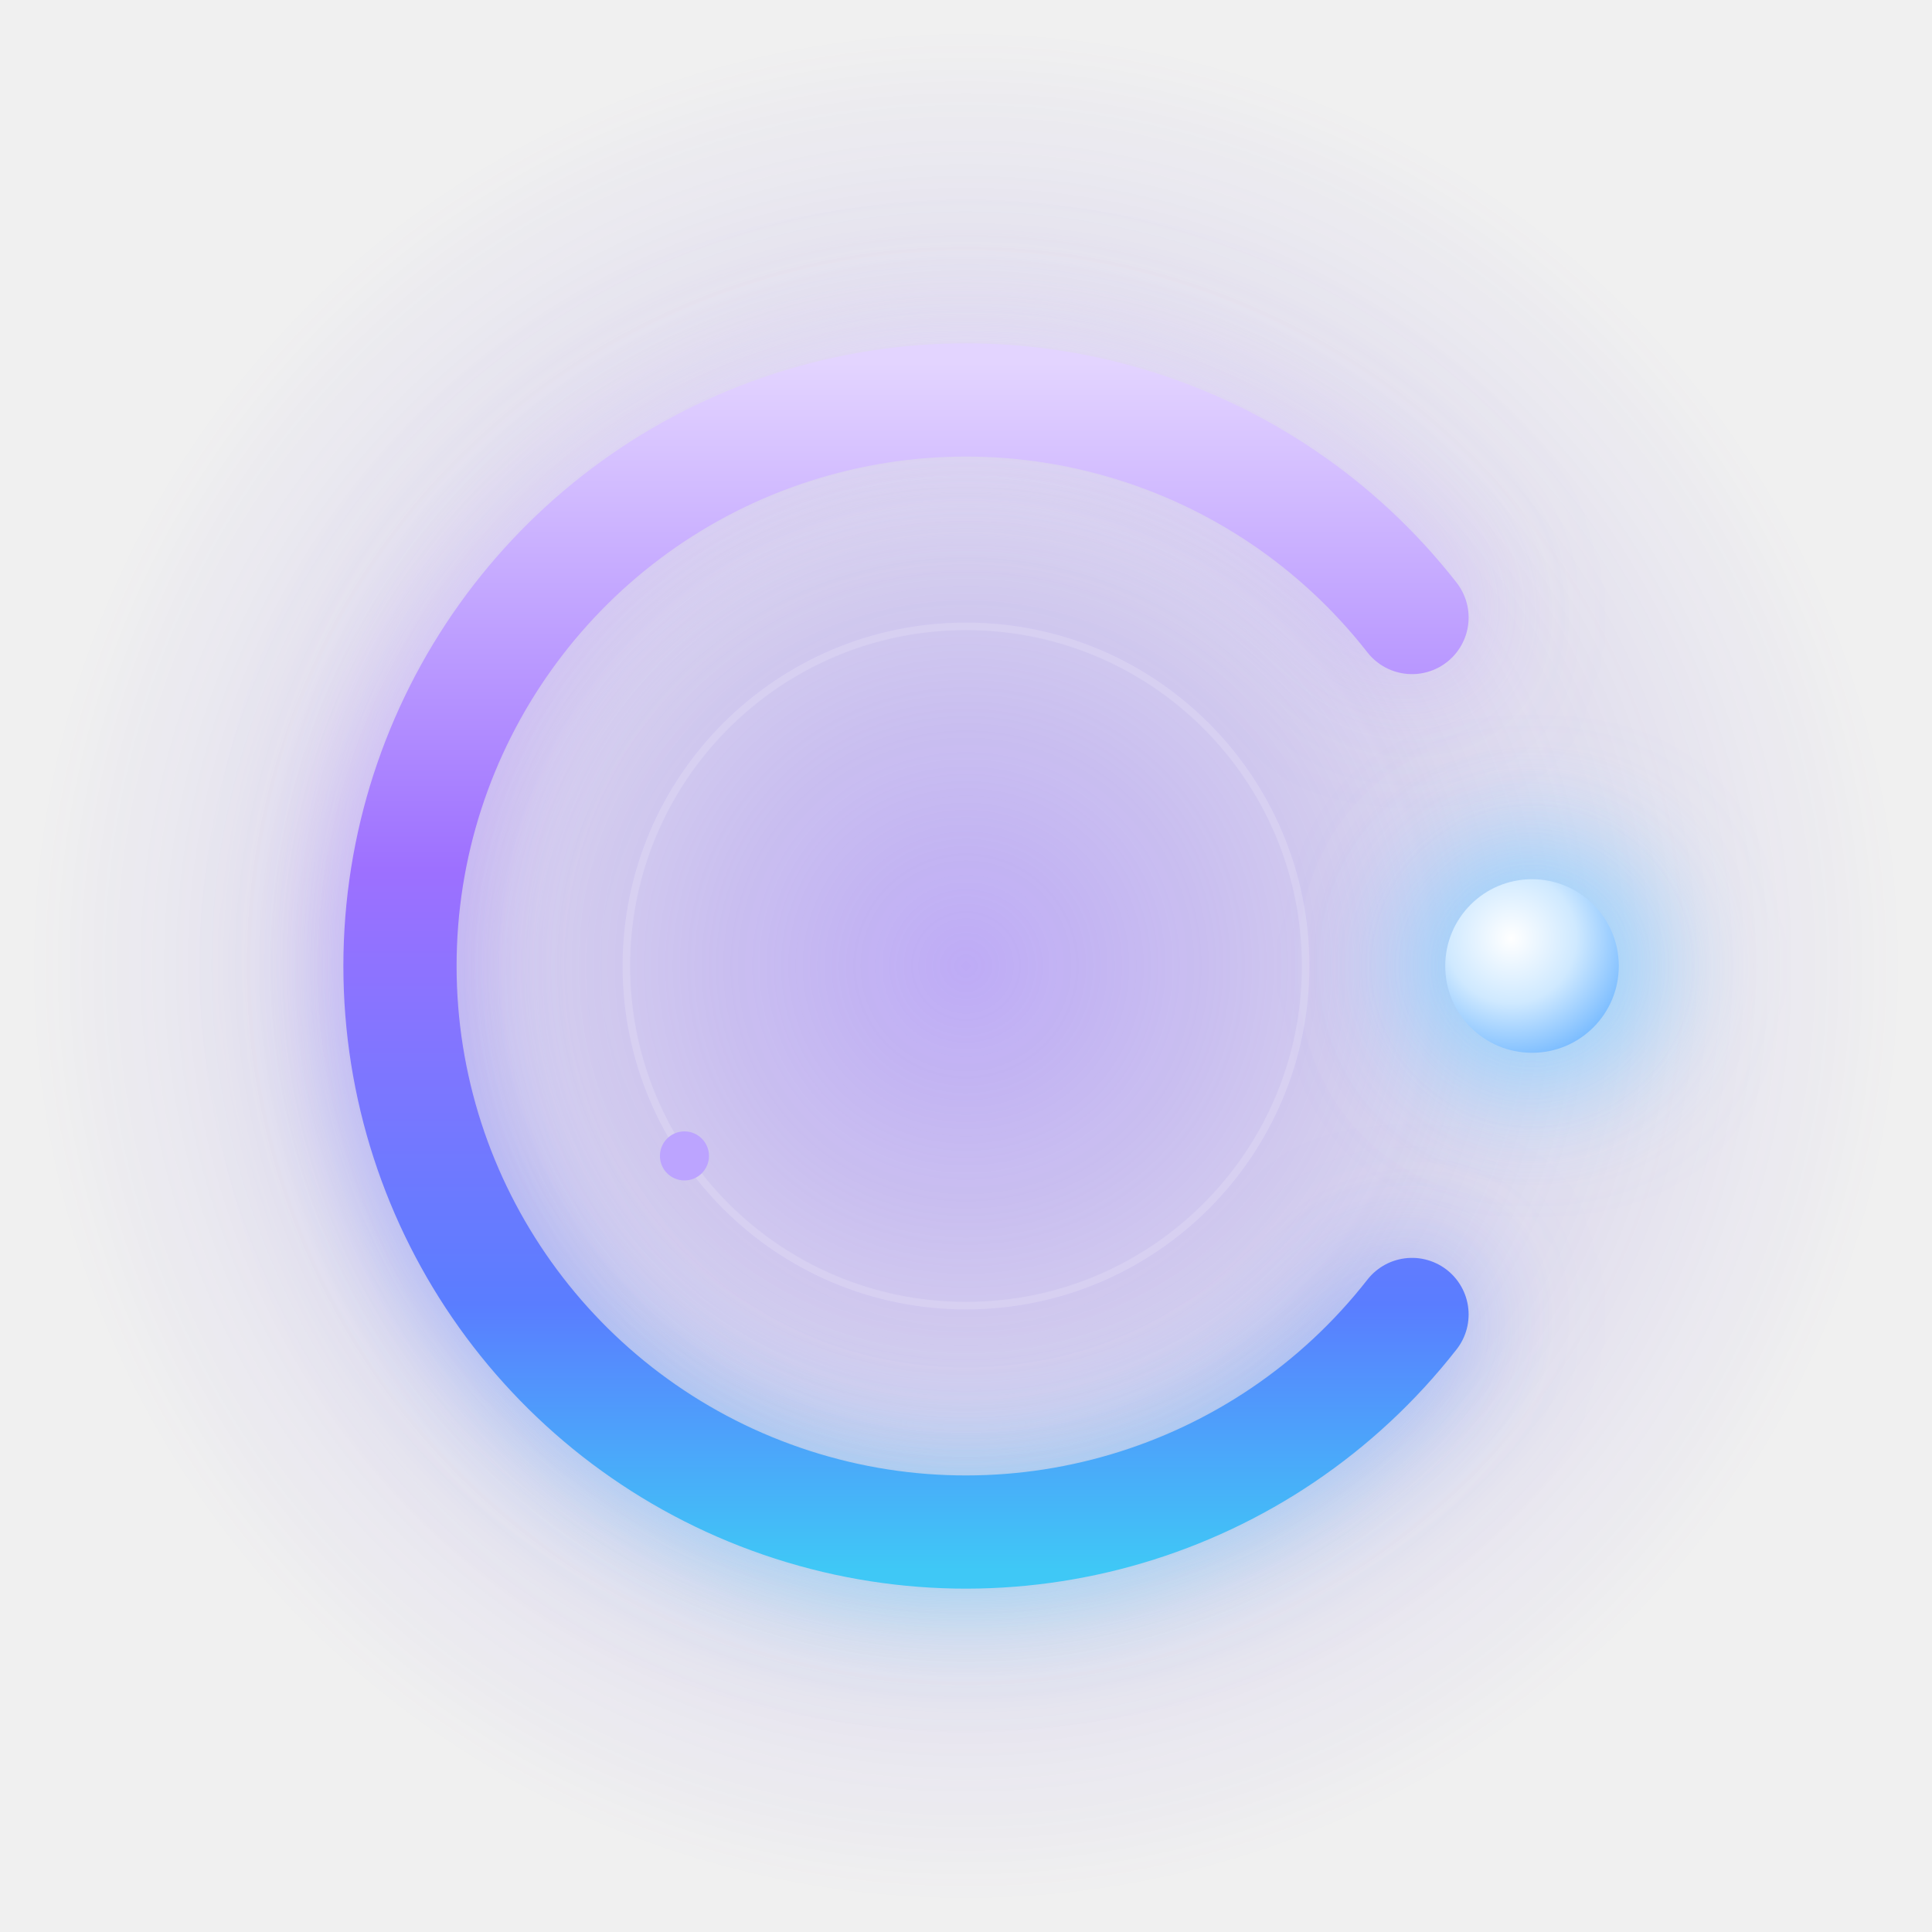
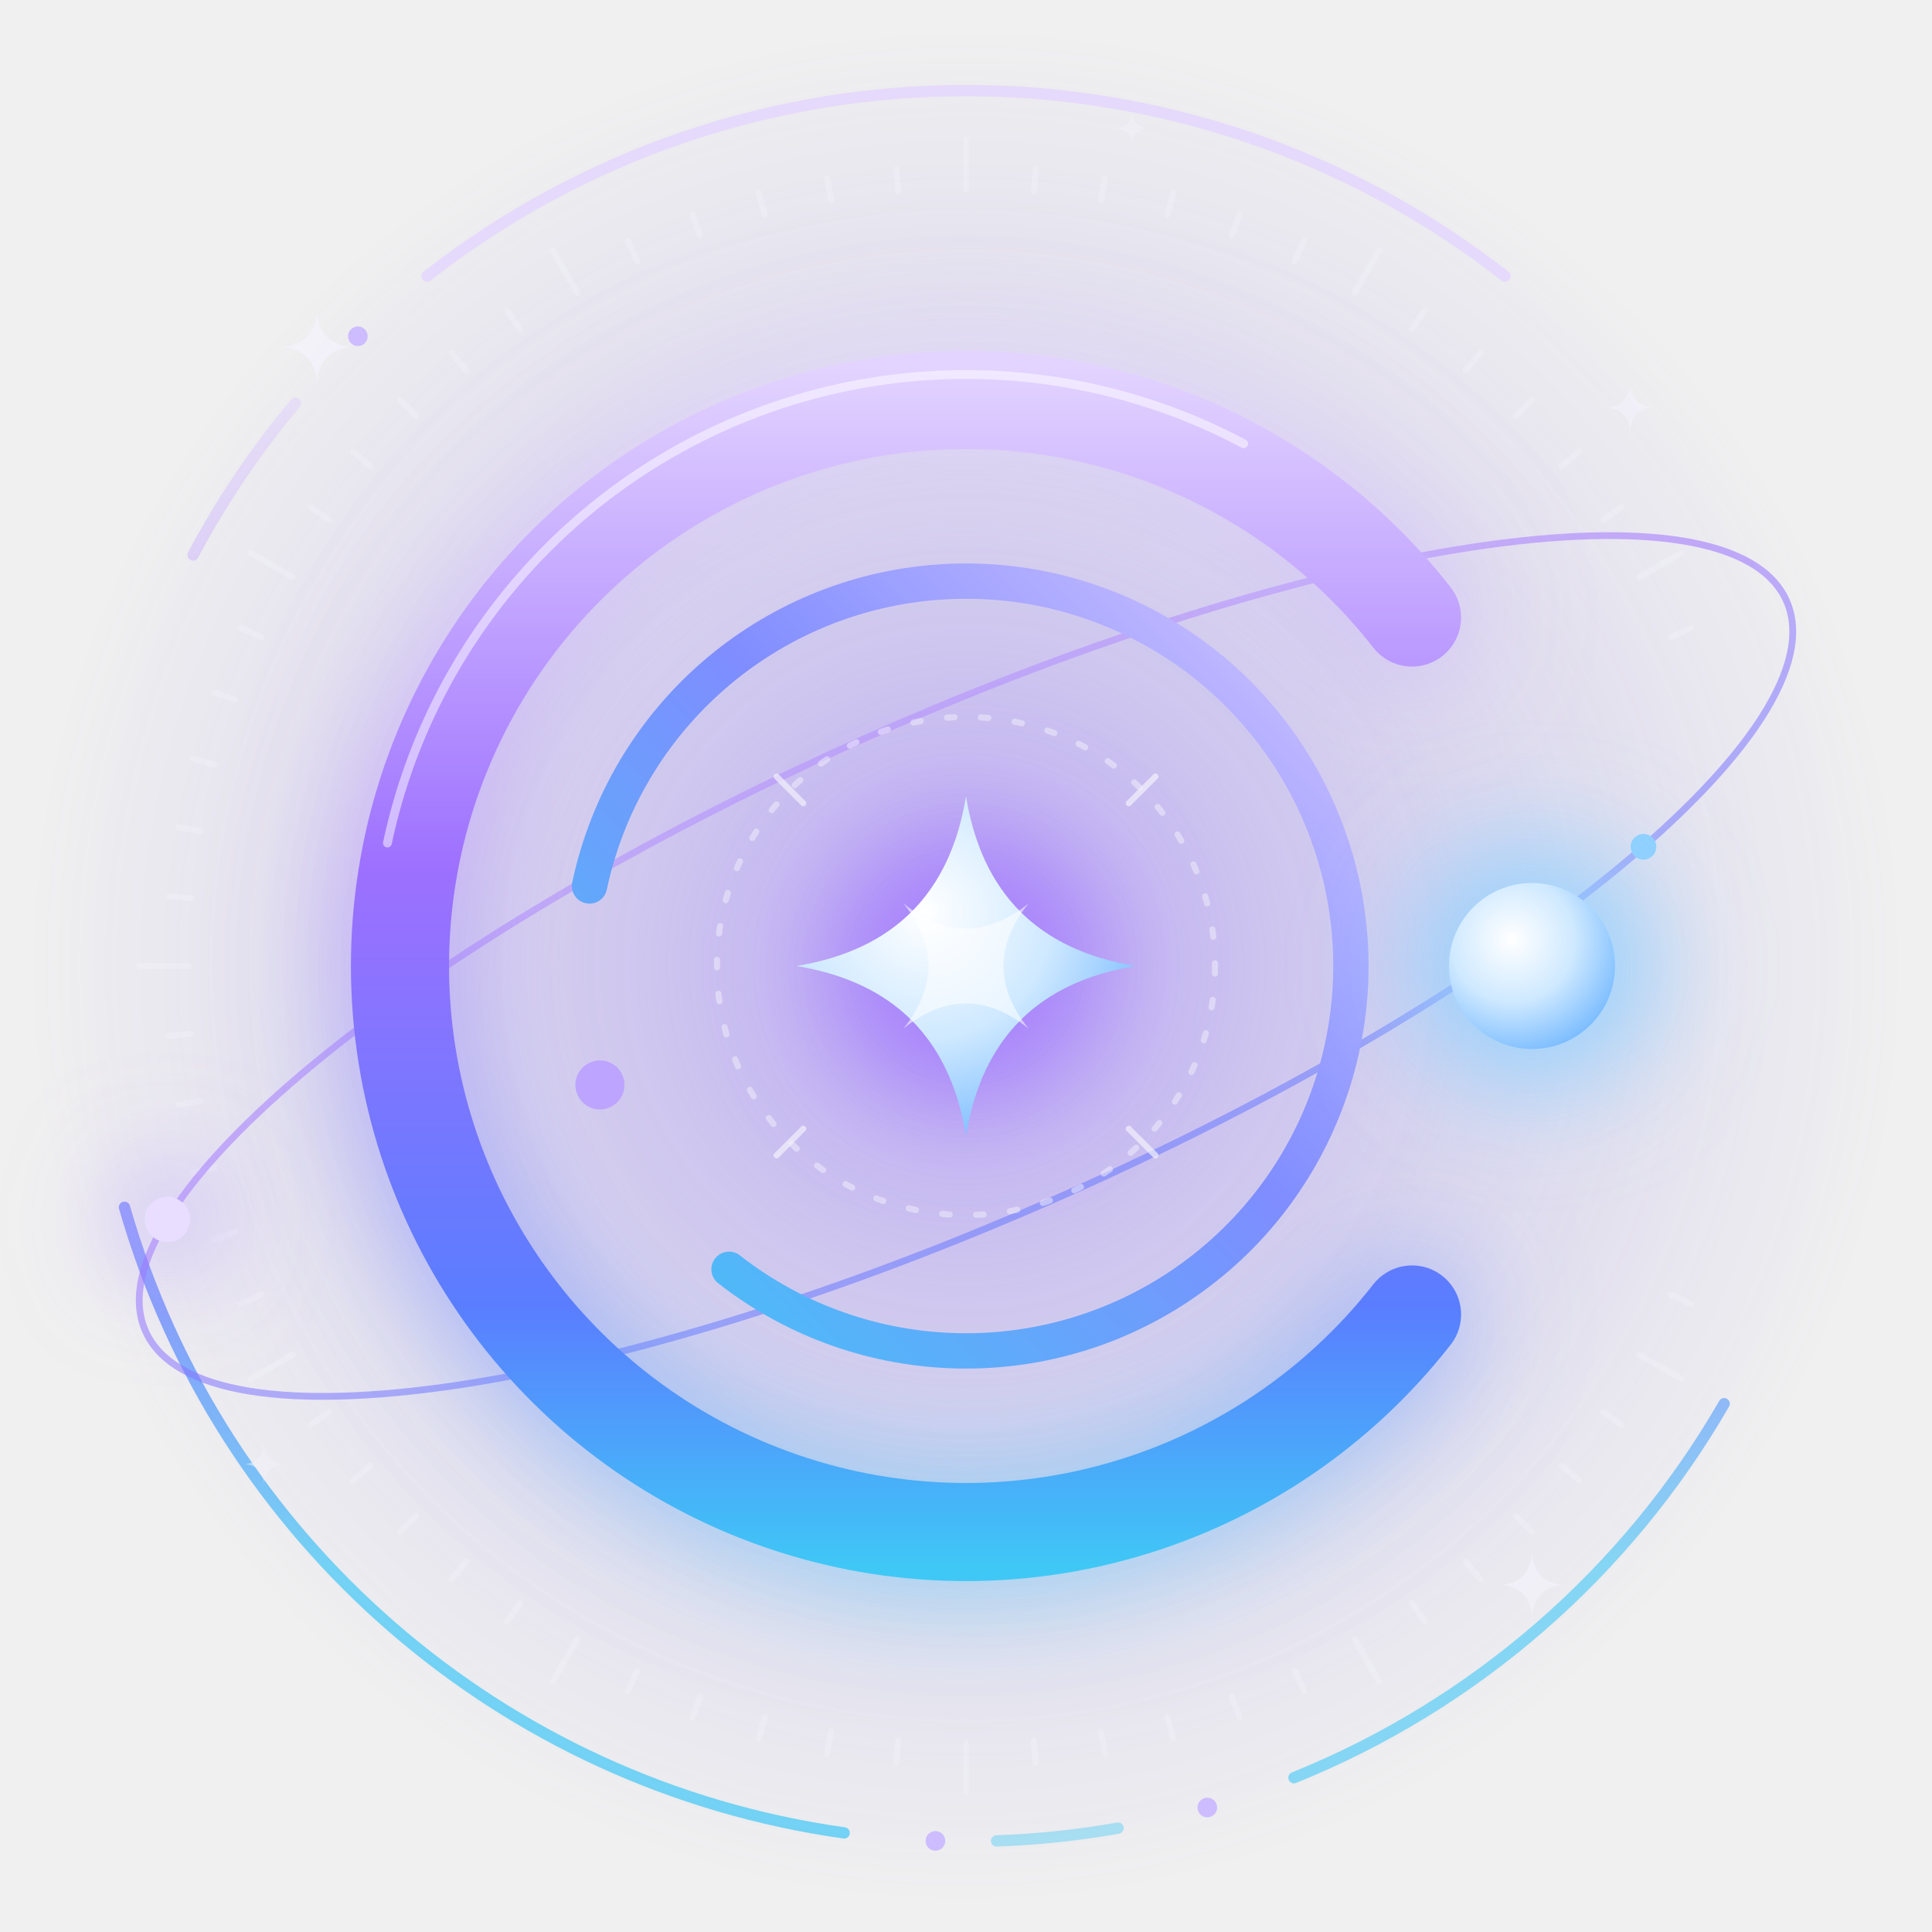
<svg xmlns="http://www.w3.org/2000/svg" viewBox="0 0 512 512" width="512" height="512">
  <defs>
    <linearGradient id="m-arc" gradientUnits="userSpaceOnUse" x1="300" y1="96" x2="300" y2="416">
      <stop offset="0" stop-color="#e3d4ff" />
      <stop offset=".42" stop-color="#9d70ff" />
      <stop offset=".78" stop-color="#5a7dff" />
      <stop offset="1" stop-color="#3fc8f6" />
+     </linearGradient>
+     <linearGradient id="m-counter" gradientUnits="userSpaceOnUse" x1="150" y1="360" x2="360" y2="150">
+       <stop offset="0" stop-color="#3fc8f6" />
+       <stop offset=".55" stop-color="#7f8dff" />
+       <stop offset="1" stop-color="#d9c8ff" />
    </linearGradient>
    <radialGradient id="m-aura" cx=".5" cy=".5" r=".5">
      <stop offset="0" stop-color="#7a4dff" stop-opacity=".42" />
      <stop offset=".55" stop-color="#5a3de0" stop-opacity=".14" />
      <stop offset="1" stop-color="#5a3de0" stop-opacity="0" />
    </radialGradient>
    <radialGradient id="m-orb" cx=".38" cy=".34" r=".75">
      <stop offset="0" stop-color="#ffffff" />
      <stop offset=".5" stop-color="#cfe9ff" />
      <stop offset="1" stop-color="#6fb6ff" />
    </radialGradient>
    <filter id="m-glow" x="-40%" y="-40%" width="180%" height="180%">
      <feGaussianBlur stdDeviation="16" />
    </filter>
    <filter id="m-halo" x="-200%" y="-200%" width="500%" height="500%">
      <feGaussianBlur stdDeviation="14" />
    </filter>
  </defs>
  <circle cx="256" cy="256" r="250" fill="url(#m-aura)" />
-   <path d="M374.2,163.65 A150,150 0 1 0 374.2,348.35" fill="none" stroke="url(#m-arc)" stroke-width="30" stroke-linecap="round" filter="url(#m-glow)" opacity=".6" />
-   <circle cx="256" cy="256" r="90" fill="none" stroke="#f4f2fb" stroke-width="2" opacity=".2" />
-   <circle cx="181.39" cy="306.33" r="6.5" fill="#bca4ff" />
-   <path d="M374.2,163.65 A150,150 0 1 0 374.2,348.35" fill="none" stroke="url(#m-arc)" stroke-width="30" stroke-linecap="round" />
-   <circle cx="406" cy="256" r="34.5" fill="#8fd0ff" filter="url(#m-halo)" opacity=".85" />
-   <circle cx="406" cy="256" r="23" fill="url(#m-orb)" />
+   <path d="M442.7,168.94 L448.14,166.4 M434.4,153 L445.66,146.5 M424.75,137.84 L429.66,134.4 M413.81,123.59 L418.4,119.73 M401.66,110.34 L405.91,106.09 M388.41,98.19 L392.27,93.6 M374.16,87.25 L377.6,82.34 M359,77.6 L365.5,66.34 M343.06,69.3 L345.6,63.86 M326.46,62.42 L328.51,56.79 M309.32,57.02 L310.87,51.22 M291.77,53.13 L292.81,47.22 M273.95,50.78 L274.48,44.81 M256,50 L256,37 M238.05,50.78 L237.52,44.81 M220.23,53.13 L219.19,47.22 M202.68,57.02 L201.13,51.22 M185.54,62.42 L183.49,56.79 M168.94,69.3 L166.4,63.86 M153,77.6 L146.5,66.34 M137.84,87.25 L134.4,82.34 M123.59,98.19 L119.73,93.6 M110.34,110.34 L106.09,106.09 M98.19,123.59 L93.6,119.73 M87.25,137.84 L82.34,134.4 M77.6,153 L66.34,146.5 M69.3,168.94 L63.86,166.4 M62.42,185.54 L56.79,183.49 M57.02,202.68 L51.22,201.13 M53.13,220.23 L47.22,219.19 M50.78,238.05 L44.81,237.52 M50,256 L37,256 M50.78,273.95 L44.81,274.48 M53.13,291.77 L47.22,292.81 M57.02,309.32 L51.22,310.87 M62.42,326.46 L56.79,328.51 M69.3,343.06 L63.86,345.6 M77.6,359 L66.34,365.5 M87.25,374.16 L82.34,377.6 M98.19,388.41 L93.6,392.27 M110.34,401.66 L106.09,405.91 M123.59,413.81 L119.73,418.4 M137.84,424.75 L134.4,429.66 M153,434.4 L146.5,445.66 M168.94,442.7 L166.4,448.14 M185.54,449.58 L183.49,455.21 M202.68,454.98 L201.13,460.78 M220.23,458.87 L219.19,464.78 M238.05,461.22 L237.52,467.19 M256,462 L256,475 M273.95,461.22 L274.48,467.19 M291.77,458.87 L292.81,464.78 M309.32,454.98 L310.87,460.78 M326.46,449.58 L328.51,455.21 M343.06,442.7 L345.6,448.14 M359,434.4 L365.5,445.66 M374.16,424.75 L377.6,429.66 M388.41,413.81 L392.27,418.4 M401.66,401.66 L405.91,405.91 M413.81,388.41 L418.4,392.27 M424.75,374.16 L429.66,377.6 M434.4,359 L445.66,365.5 M442.7,343.06 L448.14,345.6" fill="none" stroke="#f4f2fb" stroke-width="1.6" stroke-linecap="round" opacity=".34" />
+   <circle cx="256" cy="256" r="200" fill="none" stroke="#f4f2fb" stroke-width="1" opacity=".14" />
+   <path d="M398.83,73.18 A232,232 0 0 0 113.17,73.18" fill="none" stroke="url(#m-arc)" stroke-width="3" stroke-linecap="round" opacity="0.75" />
+   <path d="M78.28,106.87 A232,232 0 0 0 51.16,147.08" fill="none" stroke="url(#m-arc)" stroke-width="3" stroke-linecap="round" opacity="0.45" />
+   <path d="M32.99,319.95 A232,232 0 0 0 223.71,485.74" fill="none" stroke="url(#m-arc)" stroke-width="3" stroke-linecap="round" opacity="0.7" />
+   <path d="M264.1,487.86 A232,232 0 0 0 296.29,484.48" fill="none" stroke="url(#m-arc)" stroke-width="3" stroke-linecap="round" opacity="0.4" />
+   <path d="M342.91,471.11 A232,232 0 0 0 456.92,372" fill="none" stroke="url(#m-arc)" stroke-width="3" stroke-linecap="round" opacity="0.6" />
+   <circle cx="94.84" cy="89.11" r="2.6" fill="#cdbcff" />
+   <circle cx="247.9" cy="487.86" r="2.6" fill="#cdbcff" />
+   <circle cx="319.95" cy="479.01" r="2.6" fill="#cdbcff" />
+   <ellipse cx="256" cy="256" rx="238" ry="66" transform="rotate(-24 256 256)" fill="none" stroke="url(#m-arc)" stroke-width="1.8" opacity=".55" />
+   <circle cx="44.35" cy="323.17" r="13" fill="#b79bff" filter="url(#m-halo)" opacity=".7" />
+   <circle cx="44.35" cy="323.17" r="6" fill="#e9deff" />
+   <circle cx="435.54" cy="224.41" r="3.4" fill="#8fd0ff" />
+   <path d="M84,83 Q84.9,91.1 93,92 Q84.9,92.9 84,101 Q83.1,92.9 75,92 Q83.1,91.1 84,83Z" fill="#f4f2fb" opacity="0.8" />
+   <path d="M432,102 Q432.6,107.4 438,108 Q432.6,108.6 432,114 Q431.4,108.6 426,108 Q431.4,107.4 432,102Z" fill="#f4f2fb" opacity="0.6" />
+   <path d="M406,412 Q406.8,419.2 414,420 Q406.8,420.8 406,428 Q405.2,420.8 398,420 Q405.2,419.2 406,412Z" fill="#f4f2fb" opacity="0.7" />
+   <path d="M70,383 Q70.5,387.5 75,388 Q70.5,388.5 70,393 Q69.5,388.5 65,388 Q69.5,387.5 70,383Z" fill="#f4f2fb" opacity="0.5" />
+   <path d="M300,30 Q300.4,33.6 304,34 Q300.4,34.4 300,38 Q299.6,34.4 296,34 Q299.6,33.6 300,30Z" fill="#f4f2fb" opacity="0.5" />
+   <path d="M374.2,163.65 A150,150 0 1 0 374.2,348.35" fill="none" stroke="url(#m-arc)" stroke-width="26" stroke-linecap="round" filter="url(#m-glow)" opacity=".6" />
+   <path d="M374.2,163.65 A150,150 0 1 0 374.2,348.35" fill="none" stroke="url(#m-arc)" stroke-width="26" stroke-linecap="round" />
+   <path d="M329.59,117.59 A156.76,156.76 0 0 0 102.67,223.41" fill="none" stroke="#ffffff" stroke-width="2.34" stroke-linecap="round" opacity=".5" />
+   <path d="M193.2,336.38 A102,102 0 1 0 156.23,234.79" fill="none" stroke="url(#m-counter)" stroke-width="9.36" stroke-linecap="round" />
+   <circle cx="158.99" cy="287.52" r="6.5" fill="#bca4ff" />
+   <circle cx="256" cy="256" r="66" fill="none" stroke="#f4f2fb" stroke-width="1.6" stroke-dasharray="2 7" stroke-linecap="round" opacity=".5" />
+   <path d="M299.13,212.87 L306.2,205.8" stroke="#f4f2fb" stroke-width="1.6" stroke-linecap="round" opacity=".7" />
+   <path d="M212.87,212.87 L205.8,205.8" stroke="#f4f2fb" stroke-width="1.6" stroke-linecap="round" opacity=".7" />
+   <path d="M212.87,299.13 L205.8,306.2" stroke="#f4f2fb" stroke-width="1.6" stroke-linecap="round" opacity=".7" />
+   <path d="M299.13,299.13 L306.2,306.2" stroke="#f4f2fb" stroke-width="1.6" stroke-linecap="round" opacity=".7" />
+   <circle cx="256" cy="256" r="36" fill="#9d70ff" filter="url(#m-halo)" opacity=".75" />
+   <path d="M256,211 Q262.3,249.7 301,256 Q262.3,262.3 256,301 Q249.7,262.3 211,256 Q249.7,249.7 256,211Z" fill="url(#m-orb)" />
+   <path d="M256,232.6 Q258.34,253.66 279.4,256 Q258.34,258.34 256,279.4 Q253.66,258.34 232.6,256 Q253.66,253.66 256,232.6Z" transform="rotate(45 256 256)" fill="#ffffff" opacity=".55" />
+   <circle cx="406" cy="256" r="33" fill="#8fd0ff" filter="url(#m-halo)" opacity=".85" />
+   <circle cx="406" cy="256" r="22" fill="url(#m-orb)" />
</svg>
